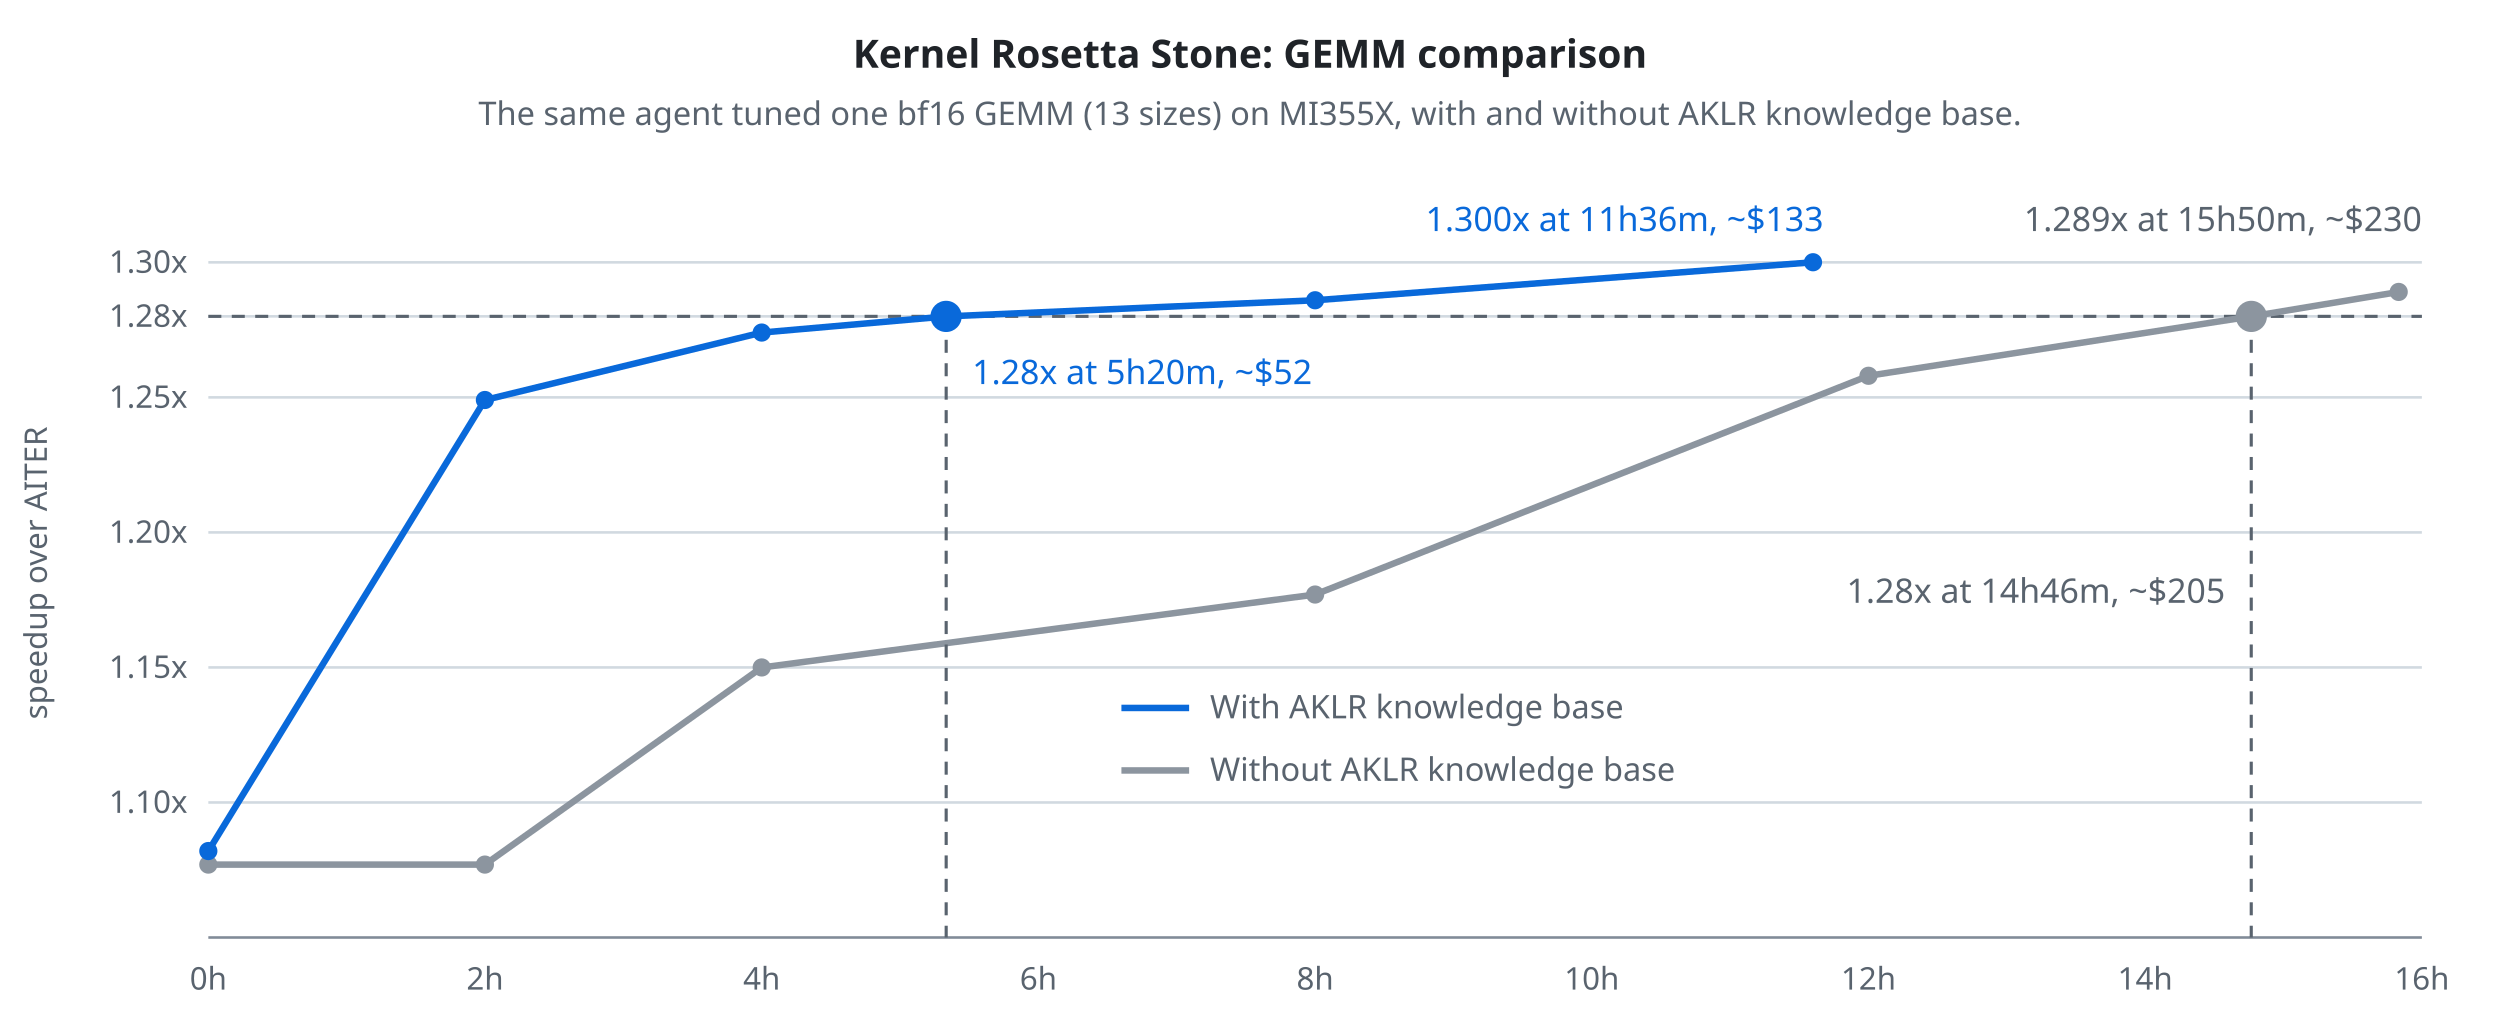
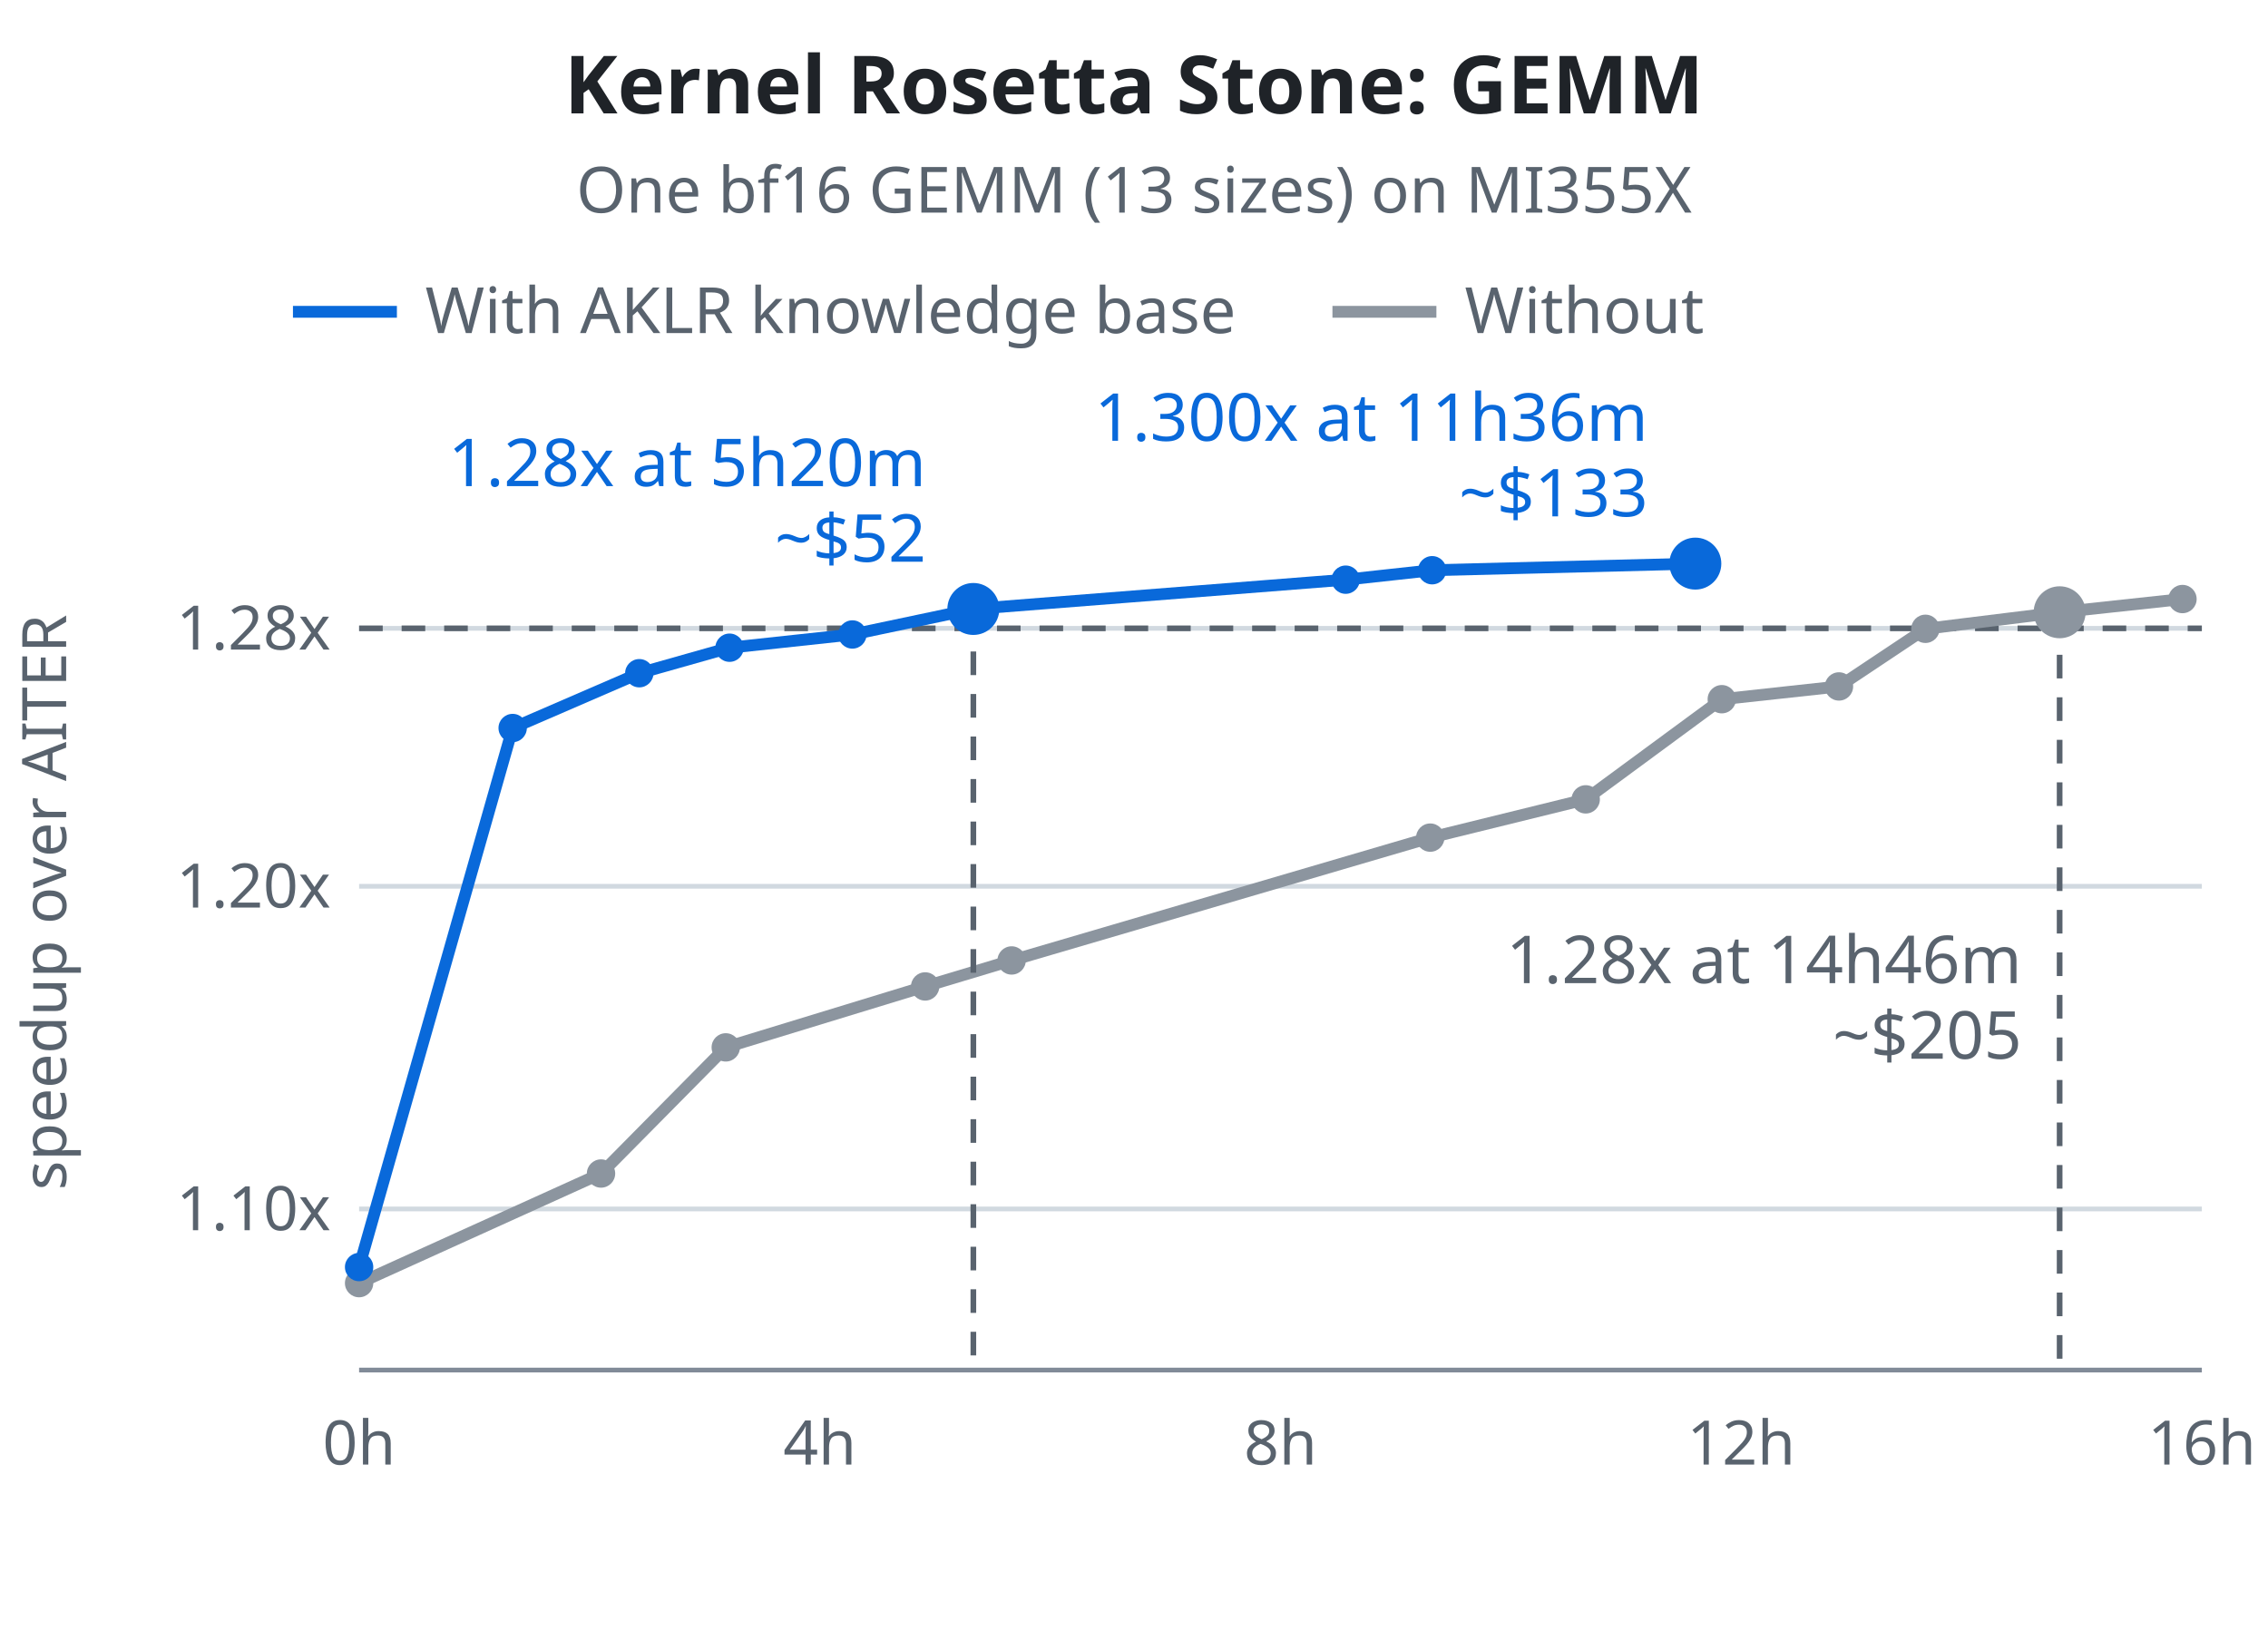
- <svg xmlns="http://www.w3.org/2000/svg" width="960" height="395" viewBox="0 0 960 395">
+ <svg xmlns="http://www.w3.org/2000/svg" width="480" height="345" viewBox="0 0 480 345">
  <style>
-   .bg{fill:none}
  text{font-family:-apple-system,BlinkMacSystemFont,"Segoe UI","Noto Sans",Helvetica,Arial,"DejaVu Sans",sans-serif;fill:#1f2328}
-   .t{font-size:15px;font-weight:600}
-   .s{font-size:12.5px;fill:#59636e}
-   .sec{font-size:13px;font-weight:600;fill:#59636e;letter-spacing:.06em}
-   .box{fill:#f6f8fa;stroke:#d1d9e0;stroke-width:1.2}
-   .hl{stroke:#0969da}
-   .cont{fill:none}
-   .ok{fill:#dafbe1;stroke:#4ac26b}
-   .fb{fill:#fff8c5;stroke:#d4a72c}
-   .pl{stroke-dasharray:5 4}
-   .ln{stroke:#818b98;stroke-width:1.6;fill:none}
-   .ah{fill:#818b98}
+   .t{font-size:17px;font-weight:600}
+   .s{font-size:13.5px;fill:#59636e}
  .grid{stroke:#d1d9e0;stroke-width:1}
  .axis{stroke:#818b98;stroke-width:1}
-   .tick{font-size:12px;fill:#59636e}
+   .tick{font-size:13px;fill:#59636e}
  .a{stroke:#0969da;stroke-width:2.5;fill:none}
  .b{stroke:#8c959f;stroke-width:2.5;fill:none}
  .ad{fill:#0969da}.bd{fill:#8c959f}
  .ref{stroke:#59636e;stroke-width:1.2;stroke-dasharray:5 4}
-   .note{font-size:13px}
+   .note{font-size:14px}
  .na{fill:#0969da}.nb{fill:#59636e}
  @media (prefers-color-scheme: dark){
    text{fill:#f0f6fc}
-     .s,.sec,.tick{fill:#9198a1}
-     .box{fill:#151b23;stroke:#3d444d}
-     .hl{stroke:#4493f8}
-     .ok{fill:#0f2d1a;stroke:#2ea043}
-     .fb{fill:#2e2a12;stroke:#9e6a03}
-     .ln,.axis{stroke:#9198a1}.ah{fill:#9198a1}
+     .s,.tick{fill:#9198a1}
+     .axis{stroke:#9198a1}
    .grid{stroke:#3d444d}
    .a{stroke:#4493f8}.ad,.na{fill:#4493f8}
    .b{stroke:#7d8590}.bd{fill:#7d8590}.nb{fill:#9198a1}
    .ref{stroke:#9198a1}
  }
</style>
-   <defs>
-     <marker id="ar" viewBox="0 0 10 10" refX="9" refY="5" markerWidth="7" markerHeight="7" orient="auto-start-reverse">
-       <path class="ah" d="M0,0L10,5L0,10z" />
-     </marker>
-   </defs>
-   <text class="t" x="480.0" y="26" text-anchor="middle">Kernel Rosetta Stone: GEMM comparison</text>
-   <text class="s" x="480.0" y="48" text-anchor="middle">The same agent tuned one bf16 GEMM (13 sizes) on MI355X, with and without AKLR knowledge base.</text>
-   <text class="tick" x="18" y="220.0" text-anchor="middle" transform="rotate(-90 18 220.0)">speedup over AITER</text>
-   <line class="grid" x1="80" x2="930" y1="308.148" y2="308.148" />
-   <text class="tick" x="72" y="312.148" text-anchor="end">1.10x</text>
-   <line class="grid" x1="80" x2="930" y1="256.296" y2="256.296" />
-   <text class="tick" x="72" y="260.296" text-anchor="end">1.15x</text>
-   <line class="grid" x1="80" x2="930" y1="204.444" y2="204.444" />
-   <text class="tick" x="72" y="208.444" text-anchor="end">1.20x</text>
-   <line class="grid" x1="80" x2="930" y1="152.593" y2="152.593" />
-   <text class="tick" x="72" y="156.593" text-anchor="end">1.25x</text>
-   <line class="grid" x1="80" x2="930" y1="121.481" y2="121.481" />
-   <text class="tick" x="72" y="125.481" text-anchor="end">1.28x</text>
-   <line class="grid" x1="80" x2="930" y1="100.741" y2="100.741" />
-   <text class="tick" x="72" y="104.741" text-anchor="end">1.30x</text>
-   <text class="tick" x="80.0" y="380" text-anchor="middle">0h</text>
-   <text class="tick" x="186.25" y="380" text-anchor="middle">2h</text>
-   <text class="tick" x="292.5" y="380" text-anchor="middle">4h</text>
-   <text class="tick" x="398.75" y="380" text-anchor="middle">6h</text>
-   <text class="tick" x="505.0" y="380" text-anchor="middle">8h</text>
-   <text class="tick" x="611.25" y="380" text-anchor="middle">10h</text>
-   <text class="tick" x="717.5" y="380" text-anchor="middle">12h</text>
-   <text class="tick" x="823.75" y="380" text-anchor="middle">14h</text>
-   <text class="tick" x="930.0" y="380" text-anchor="middle">16h</text>
-   <line class="axis" x1="80" x2="930" y1="360" y2="360" />
-   <line class="ref" x1="80" x2="930" y1="121.481" y2="121.481" />
-   <path class="b" d="M80.0,332.0 L186.2,332.0 L292.5,256.3 L505.0,228.3 L717.5,144.3 L864.5,121.5 L921.1,112.1" />
-   <circle class="bd" cx="80.0" cy="332.0" r="3.5" />
-   <circle class="bd" cx="186.2" cy="332.0" r="3.5" />
-   <circle class="bd" cx="292.5" cy="256.3" r="3.5" />
-   <circle class="bd" cx="505.0" cy="228.3" r="3.5" />
-   <circle class="bd" cx="717.5" cy="144.3" r="3.5" />
-   <circle class="bd" cx="921.1" cy="112.1" r="3.5" />
-   <path class="a" d="M80.0,326.8 L186.2,153.6 L292.5,127.7 L363.3,121.5 L505.0,115.3 L696.2,100.7" />
-   <circle class="ad" cx="80.0" cy="326.8" r="3.5" />
-   <circle class="ad" cx="186.2" cy="153.6" r="3.5" />
-   <circle class="ad" cx="292.5" cy="127.7" r="3.5" />
-   <circle class="ad" cx="505.0" cy="115.3" r="3.5" />
-   <circle class="ad" cx="696.2" cy="100.7" r="3.5" />
-   <line class="ref" x1="363.333" x2="363.333" y1="121.481" y2="360" />
-   <circle class="ad" cx="363.3" cy="121.5" r="6" />
-   <text class="note na" x="373.333" y="147.481" text-anchor="start">1.28x at 5h20m, ~$52</text>
-   <line class="ref" x1="864.479" x2="864.479" y1="121.481" y2="360" />
-   <circle class="bd" cx="864.5" cy="121.5" r="6" />
-   <text class="note nb" x="854.479" y="231.481" text-anchor="end">1.28x at 14h46m, ~$205</text>
-   <text class="note na" x="700.25" y="88.741" text-anchor="end">1.300x at 11h36m, ~$133</text>
-   <text class="note nb" x="930" y="88.741" text-anchor="end">1.289x at 15h50m, ~$230</text>
-   <line class="a" x1="430.625" x2="456.625" y1="271.852" y2="271.852" />
-   <text class="s" x="464.625" y="275.852">With AKLR knowledge base</text>
-   <line class="b" x1="430.625" x2="456.625" y1="295.852" y2="295.852" />
-   <text class="s" x="464.625" y="299.852">Without AKLR knowledge base</text>
+   <text class="t" x="240.0" y="24" text-anchor="middle">Kernel Rosetta Stone: GEMM</text>
+   <text class="s" x="240.0" y="45" text-anchor="middle">One bf16 GEMM (13 sizes) on MI355X</text>
+   <line class="a" x1="62.0" x2="84.0" y1="66" y2="66" />
+   <text class="s" x="90.0" y="70.5">With AKLR knowledge base</text>
+   <line class="b" x1="282.0" x2="304.0" y1="66" y2="66" />
+   <text class="s" x="310.0" y="70.5">Without</text>
+   <text class="tick" x="14" y="191.0" text-anchor="middle" transform="rotate(-90 14 191.0)">speedup over AITER</text>
+   <line class="grid" x1="76" x2="466" y1="255.9" y2="255.9" />
+   <text class="tick" x="70" y="260.4" text-anchor="end">1.10x</text>
+   <line class="grid" x1="76" x2="466" y1="187.6" y2="187.6" />
+   <text class="tick" x="70" y="192.1" text-anchor="end">1.20x</text>
+   <line class="grid" x1="76" x2="466" y1="133.0" y2="133.0" />
+   <text class="tick" x="70" y="137.5" text-anchor="end">1.28x</text>
+   <text class="tick" x="76.0" y="310" text-anchor="middle">0h</text>
+   <text class="tick" x="173.5" y="310" text-anchor="middle">4h</text>
+   <text class="tick" x="271.0" y="310" text-anchor="middle">8h</text>
+   <text class="tick" x="368.5" y="310" text-anchor="middle">12h</text>
+   <text class="tick" x="466.0" y="310" text-anchor="middle">16h</text>
+   <line class="axis" x1="76" x2="466" y1="290" y2="290" />
+   <line class="ref" x1="76" x2="466" y1="133.0" y2="133.0" />
+   <path class="b" d="M76.0,271.6 L127.2,248.4 L153.6,221.7 L195.8,208.8 L214.1,203.3 L302.7,177.3 L335.6,169.2 L364.4,148.0 L389.2,145.3 L407.5,133.1 L435.9,129.6 L461.9,126.8" />
+   <circle class="bd" cx="76.0" cy="271.6" r="3" />
+   <circle class="bd" cx="127.2" cy="248.4" r="3" />
+   <circle class="bd" cx="153.6" cy="221.7" r="3" />
+   <circle class="bd" cx="195.8" cy="208.8" r="3" />
+   <circle class="bd" cx="214.1" cy="203.3" r="3" />
+   <circle class="bd" cx="302.7" cy="177.3" r="3" />
+   <circle class="bd" cx="335.6" cy="169.2" r="3" />
+   <circle class="bd" cx="364.4" cy="148.0" r="3" />
+   <circle class="bd" cx="389.2" cy="145.3" r="3" />
+   <circle class="bd" cx="407.5" cy="133.1" r="3" />
+   <circle class="bd" cx="435.9" cy="129.6" r="3" />
+   <circle class="bd" cx="461.9" cy="126.8" r="3" />
+   <path class="a" d="M76.0,268.2 L108.5,154.1 L135.3,142.5 L154.4,137.1 L180.4,134.3 L206.0,128.9 L284.8,122.7 L303.1,120.7 L358.8,119.3" />
+   <circle class="ad" cx="76.0" cy="268.2" r="3" />
+   <circle class="ad" cx="108.5" cy="154.1" r="3" />
+   <circle class="ad" cx="135.3" cy="142.5" r="3" />
+   <circle class="ad" cx="154.4" cy="137.1" r="3" />
+   <circle class="ad" cx="180.4" cy="134.3" r="3" />
+   <circle class="ad" cx="206.0" cy="128.9" r="3" />
+   <circle class="ad" cx="284.8" cy="122.7" r="3" />
+   <circle class="ad" cx="303.1" cy="120.7" r="3" />
+   <circle class="ad" cx="358.8" cy="119.3" r="3" />
+   <line class="ref" x1="206.0" x2="206.0" y1="128.9" y2="290" />
+   <circle class="ad" cx="206.0" cy="128.9" r="5.5" />
+   <line class="ref" x1="435.9" x2="435.9" y1="129.6" y2="290" />
+   <circle class="bd" cx="435.9" cy="129.6" r="5.5" />
+   <text class="note na" x="196.0" y="102.9" text-anchor="end">1.28x at 5h20m</text>
+   <text class="note na" x="196.0" y="118.9" text-anchor="end">~$52</text>
+   <circle class="ad" cx="358.8" cy="119.3" r="5.5" />
+   <text class="note na" x="348.8" y="93.3" text-anchor="end">1.300x at 11h36m</text>
+   <text class="note na" x="348.8" y="109.3" text-anchor="end">~$133</text>
+   <text class="note nb" x="427.9" y="208.1" text-anchor="end">1.28x at 14h46m</text>
+   <text class="note nb" x="427.9" y="224.1" text-anchor="end">~$205</text>
</svg>
